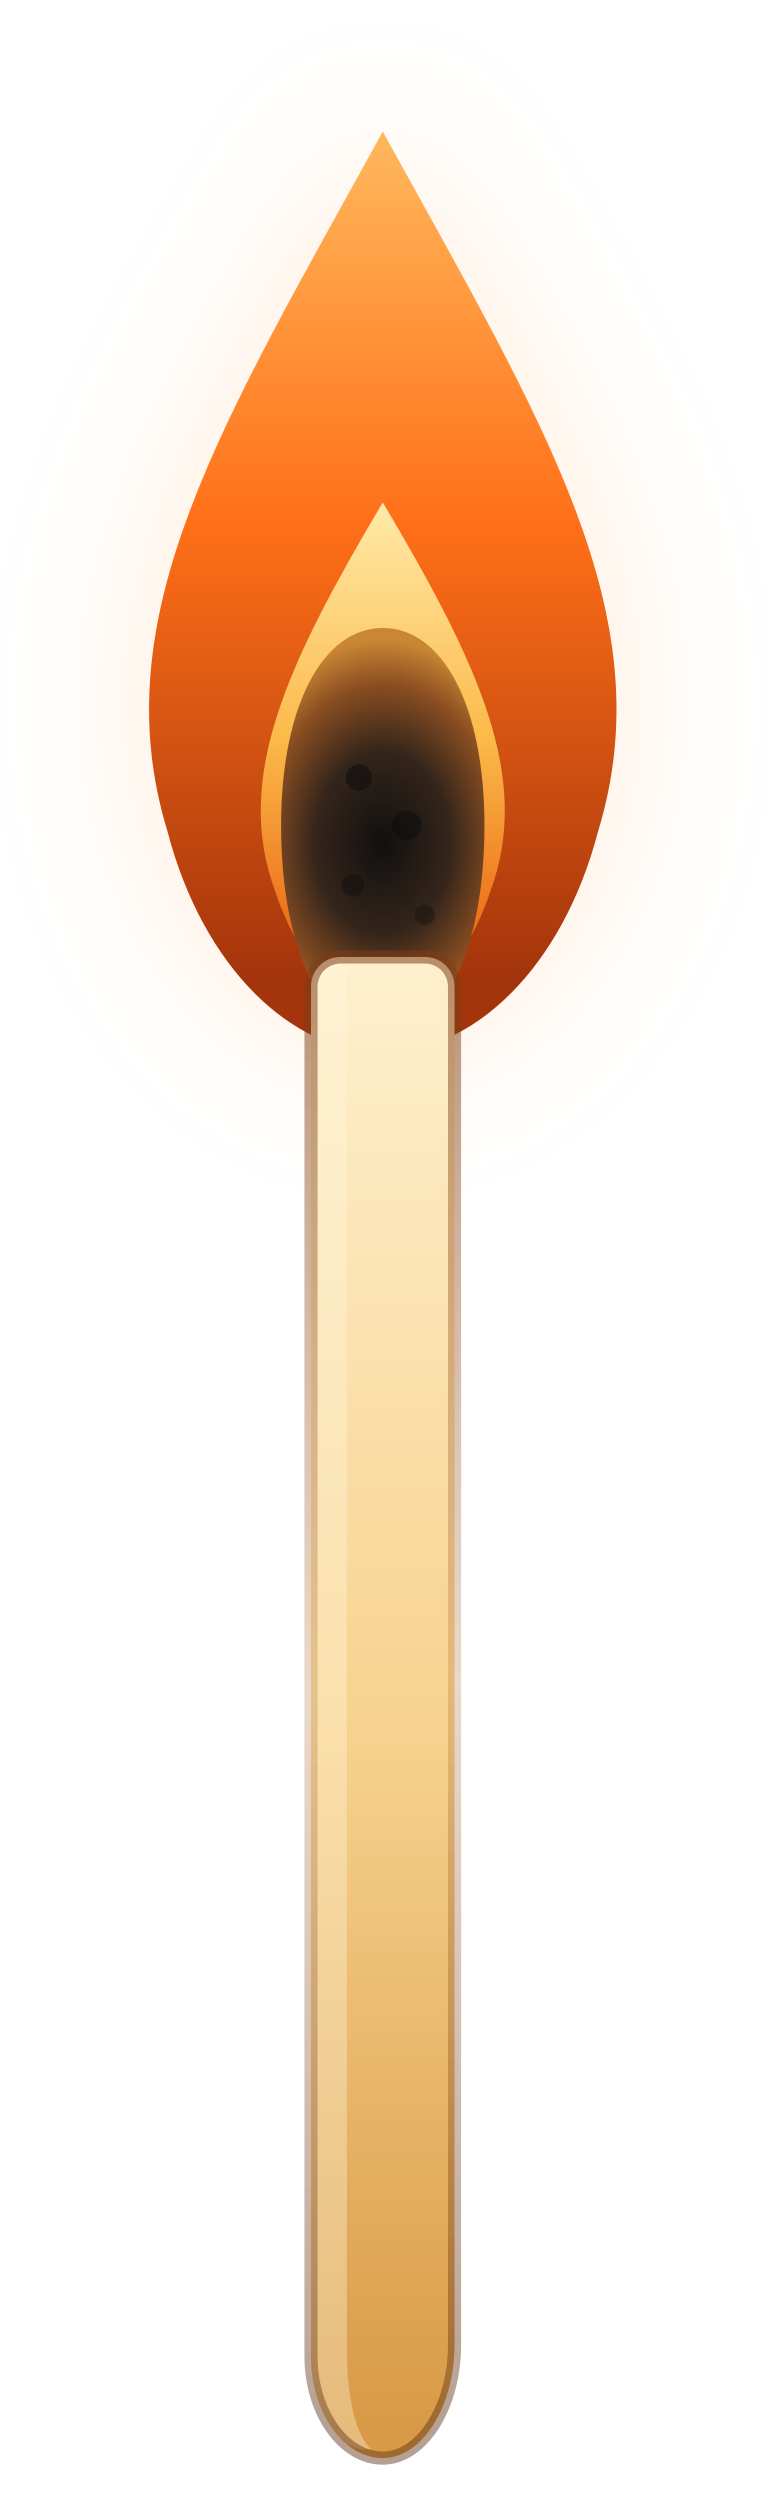
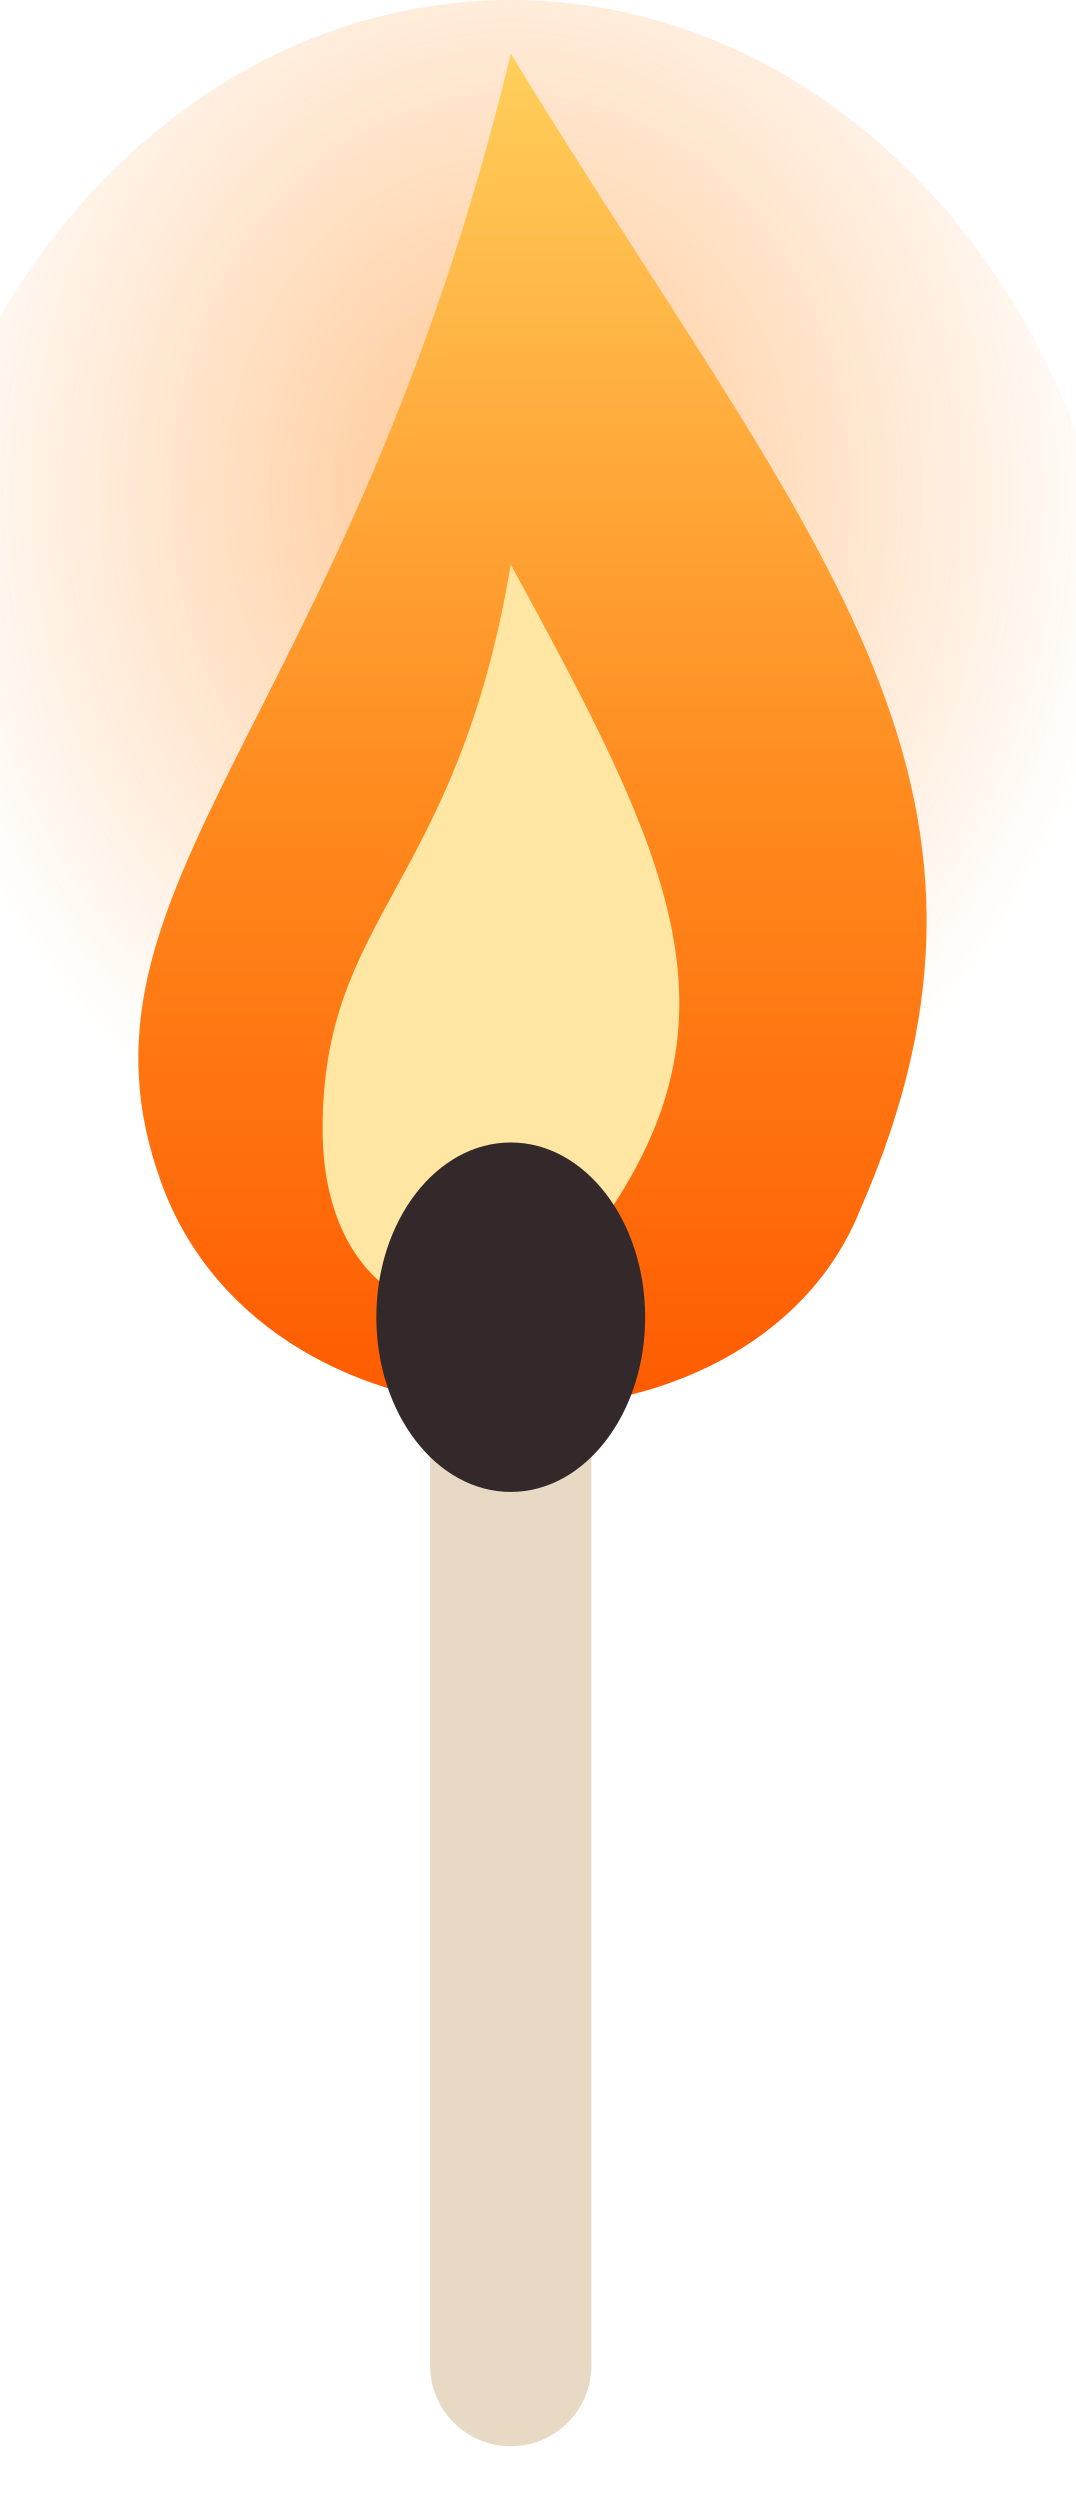
- <svg xmlns="http://www.w3.org/2000/svg" viewBox="192 32 128 418" fill="none">
+ <svg xmlns="http://www.w3.org/2000/svg" viewBox="13 1 40 93" fill="none">
  <defs>
-     <linearGradient id="stick" x1="256" y1="180" x2="256" y2="438" gradientUnits="userSpaceOnUse">
-       <stop offset="0" stop-color="#FFF3D4" />
-       <stop offset="0.55" stop-color="#F7D28E" />
-       <stop offset="1" stop-color="#D89A46" />
+     <linearGradient id="fl" x1="0" y1="0" x2="0" y2="1">
+       <stop offset="0" stop-color="#ffcf5c" />
+       <stop offset="0.55" stop-color="#ff8a1e" />
+       <stop offset="1" stop-color="#ff5a00" />
    </linearGradient>
-     <linearGradient id="stickEdge" x1="244" y1="190" x2="268" y2="438" gradientUnits="userSpaceOnUse">
-       <stop offset="0" stop-color="#7A3A16" stop-opacity="0.55" />
-       <stop offset="0.5" stop-color="#A8662D" stop-opacity="0.25" />
-       <stop offset="1" stop-color="#5A2C12" stop-opacity="0.45" />
-     </linearGradient>
-     <radialGradient id="head" cx="0" cy="0" r="1" gradientUnits="userSpaceOnUse" gradientTransform="translate(256 173) rotate(90) scale(34 25)">
-       <stop offset="0" stop-color="#101010" />
-       <stop offset="0.45" stop-color="#34251B" />
-       <stop offset="0.78" stop-color="#8A4E21" />
-       <stop offset="1" stop-color="#C98634" />
+     <radialGradient id="gl" cx="0.5" cy="0.34" r="0.5">
+       <stop offset="0" stop-color="#ff8a1e" stop-opacity="0.5" />
+       <stop offset="1" stop-color="#ff8a1e" stop-opacity="0" />
    </radialGradient>
-     <linearGradient id="flameOuter" x1="256" y1="57" x2="256" y2="196" gradientUnits="userSpaceOnUse">
-       <stop offset="0" stop-color="#FFB55A" />
-       <stop offset="0.45" stop-color="#FF6F18" />
-       <stop offset="1" stop-color="#A3340B" />
-     </linearGradient>
-     <linearGradient id="flameInner" x1="256" y1="115" x2="256" y2="190" gradientUnits="userSpaceOnUse">
-       <stop offset="0" stop-color="#FFF6B8" />
-       <stop offset="0.55" stop-color="#FFC14D" />
-       <stop offset="1" stop-color="#F06B16" />
-     </linearGradient>
-     <filter id="softGlow" x="168" y="20" width="176" height="220" filterUnits="userSpaceOnUse" color-interpolation-filters="sRGB">
-       <feGaussianBlur stdDeviation="12" />
-     </filter>
  </defs>
-   <path d="M256 52C289 105 306 134 294 174C288 195 271 210 256 210C241 210 224 195 218 174C206 134 223 105 256 52Z" fill="#FF8A1C" opacity="0.14" filter="url(#softGlow)" />
-   <path d="M256 54C283 103 303 135 292 171C286 194 271 208 256 208C241 208 226 194 220 171C209 135 229 103 256 54Z" fill="url(#flameOuter)" />
-   <path d="M256 116C272 143 281 162 274 181C270 193 263 200 256 200C249 200 242 193 238 181C231 162 240 143 256 116Z" fill="url(#flameInner)" opacity="0.92" />
-   <path d="M239 170C239 150 246 137 256 137C266 137 273 150 273 170C273 191 266 205 256 205C246 205 239 191 239 170Z" fill="url(#head)" />
-   <path d="M244 197C244 194.2 246.2 192 249 192H263C265.8 192 268 194.2 268 197V424C268 434.5 262.5 443 256 443C249.5 443 244 435.4 244 426V197Z" fill="url(#stick)" />
-   <path d="M244 197C244 194.2 246.2 192 249 192H250V425C250 433 251.5 439 254 441.5C249 442.5 244 434.8 244 426V197Z" fill="#FFF7DE" opacity="0.36" />
-   <path d="M244 197C244 194.2 246.2 192 249 192H263C265.8 192 268 194.2 268 197V424C268 434.5 262.5 443 256 443C249.5 443 244 435.4 244 426V197Z" stroke="url(#stickEdge)" stroke-width="2.2" />
-   <circle cx="252" cy="162" r="2.2" fill="#0C0C0C" opacity="0.55" />
-   <circle cx="260" cy="170" r="2.5" fill="#0C0C0C" opacity="0.5" />
-   <circle cx="251" cy="180" r="1.9" fill="#0C0C0C" opacity="0.42" />
-   <circle cx="263" cy="185" r="1.7" fill="#0C0C0C" opacity="0.35" />
+   <ellipse cx="32" cy="28" rx="23" ry="27" fill="url(#gl)" />
+   <path d="M32 3 C 43 21, 52 30, 45 46 C 41 56, 23 56, 19 45 C 15 34, 26 28, 32 3 Z" fill="url(#fl)" />
+   <path d="M32 22 C 38 33, 41 39, 35 47 C 31 52, 25 50, 25 43 C 25 35, 30 34, 32 22 Z" fill="#ffe6a3" />
+   <rect x="29" y="48" width="6" height="44" rx="3" fill="#e7d9c4" />
+   <ellipse cx="32" cy="50" rx="5" ry="6.5" fill="#33282a" />
</svg>
